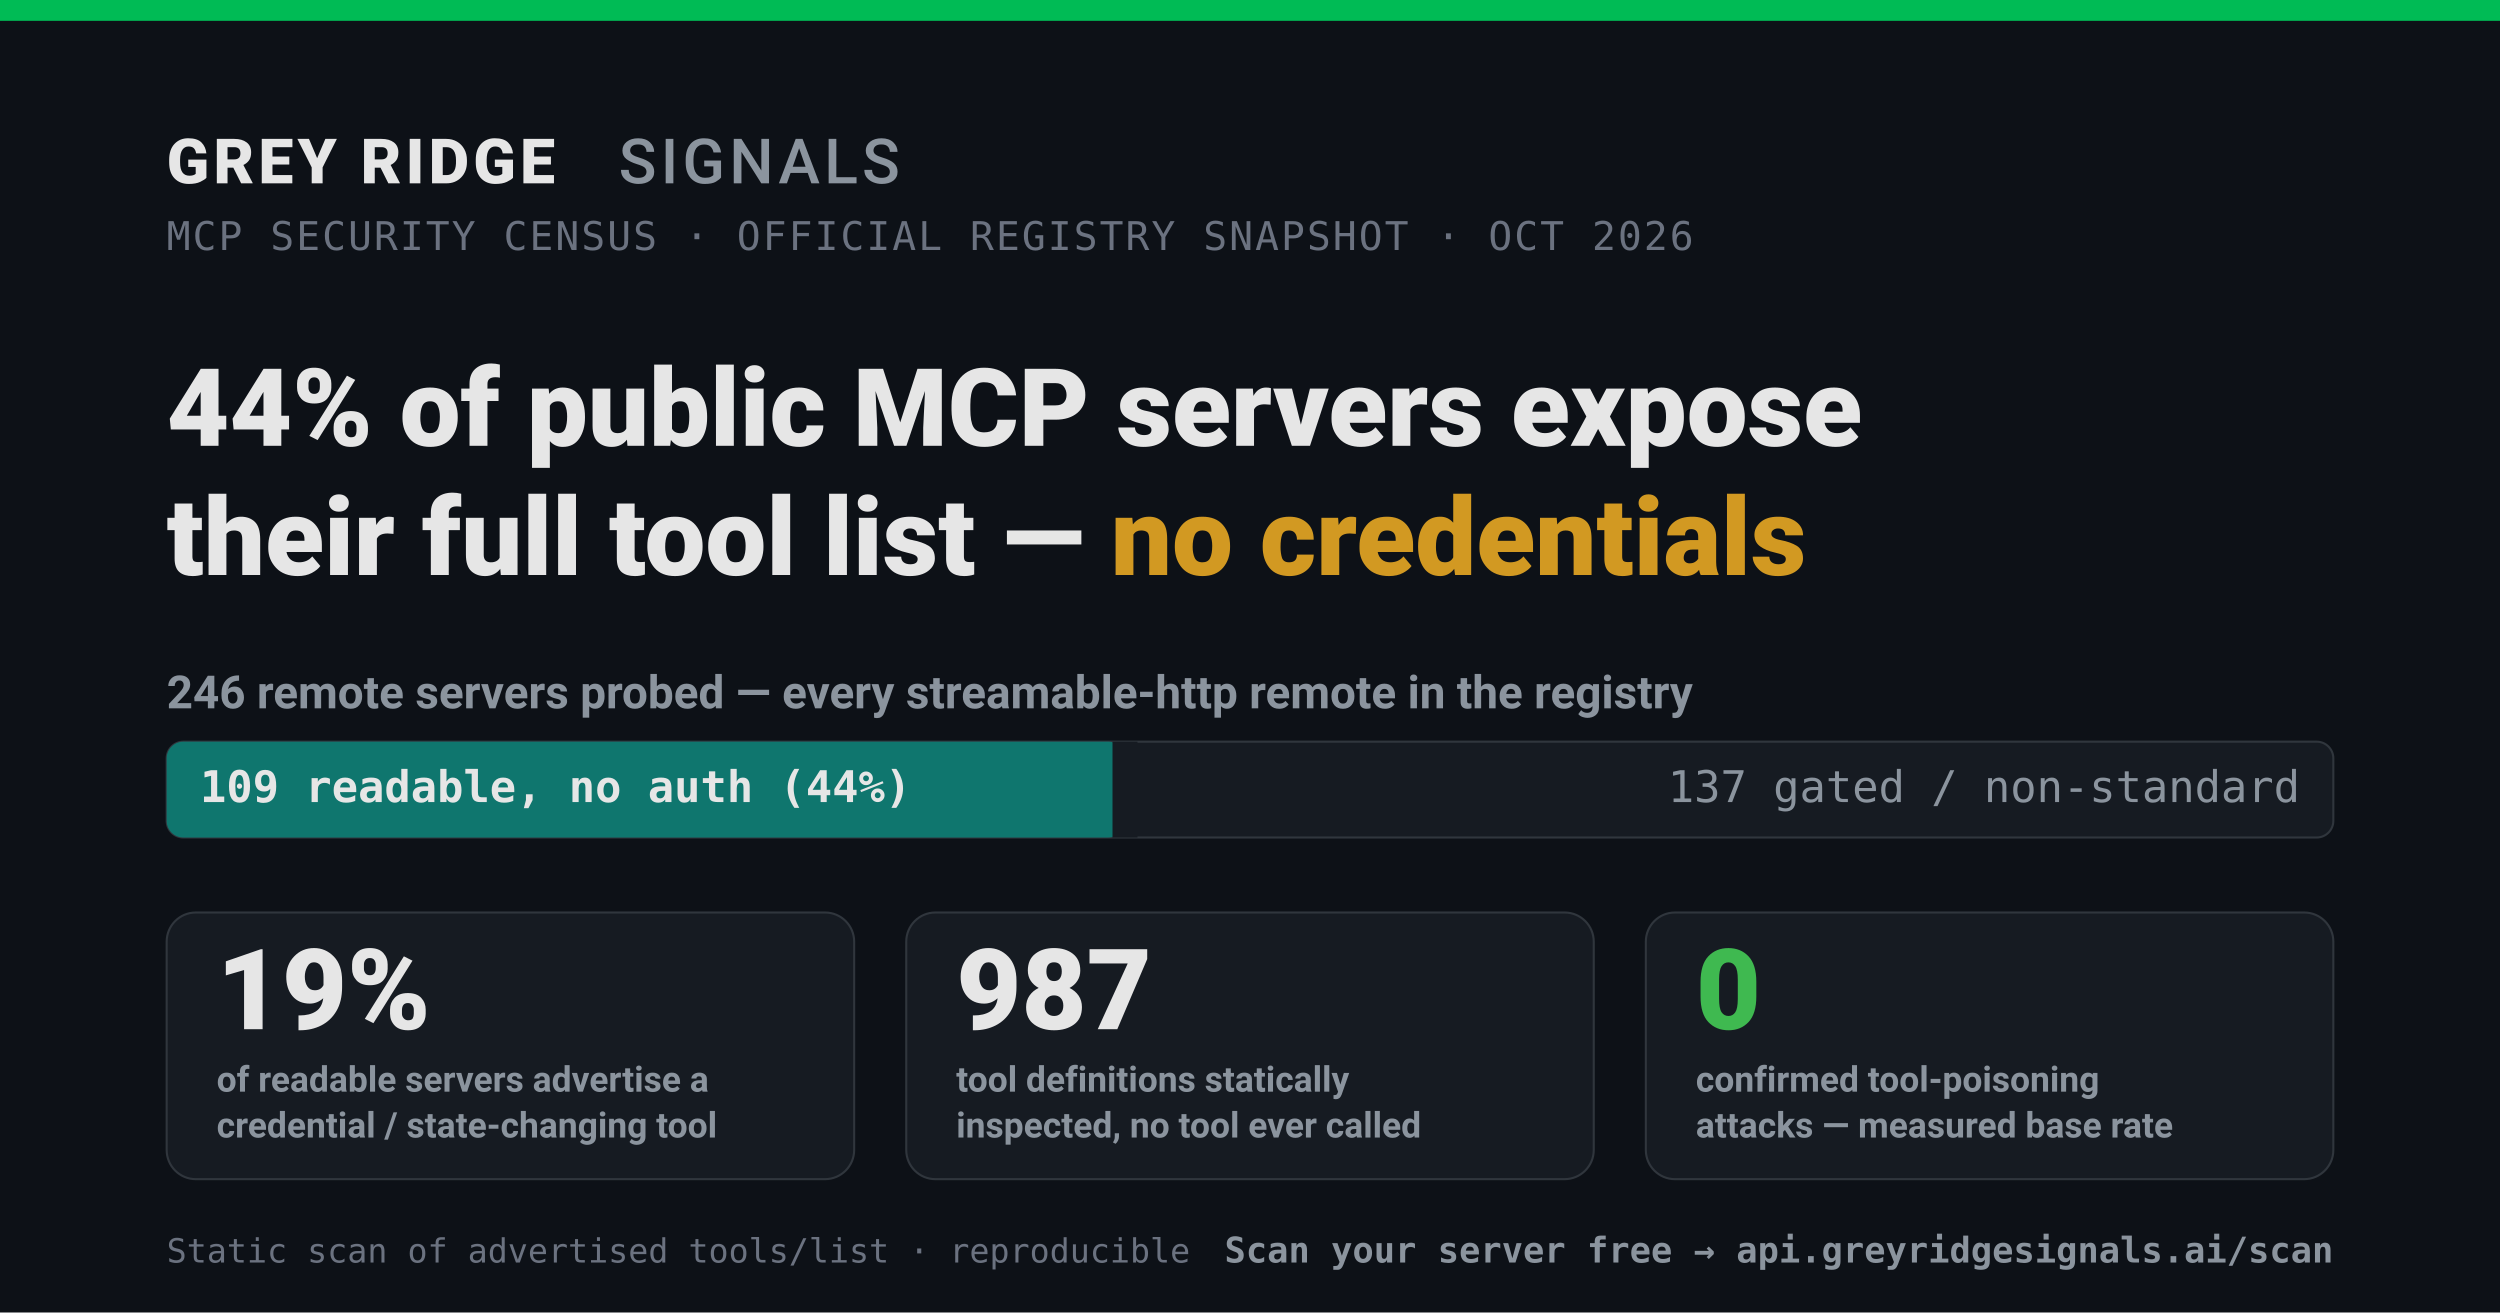
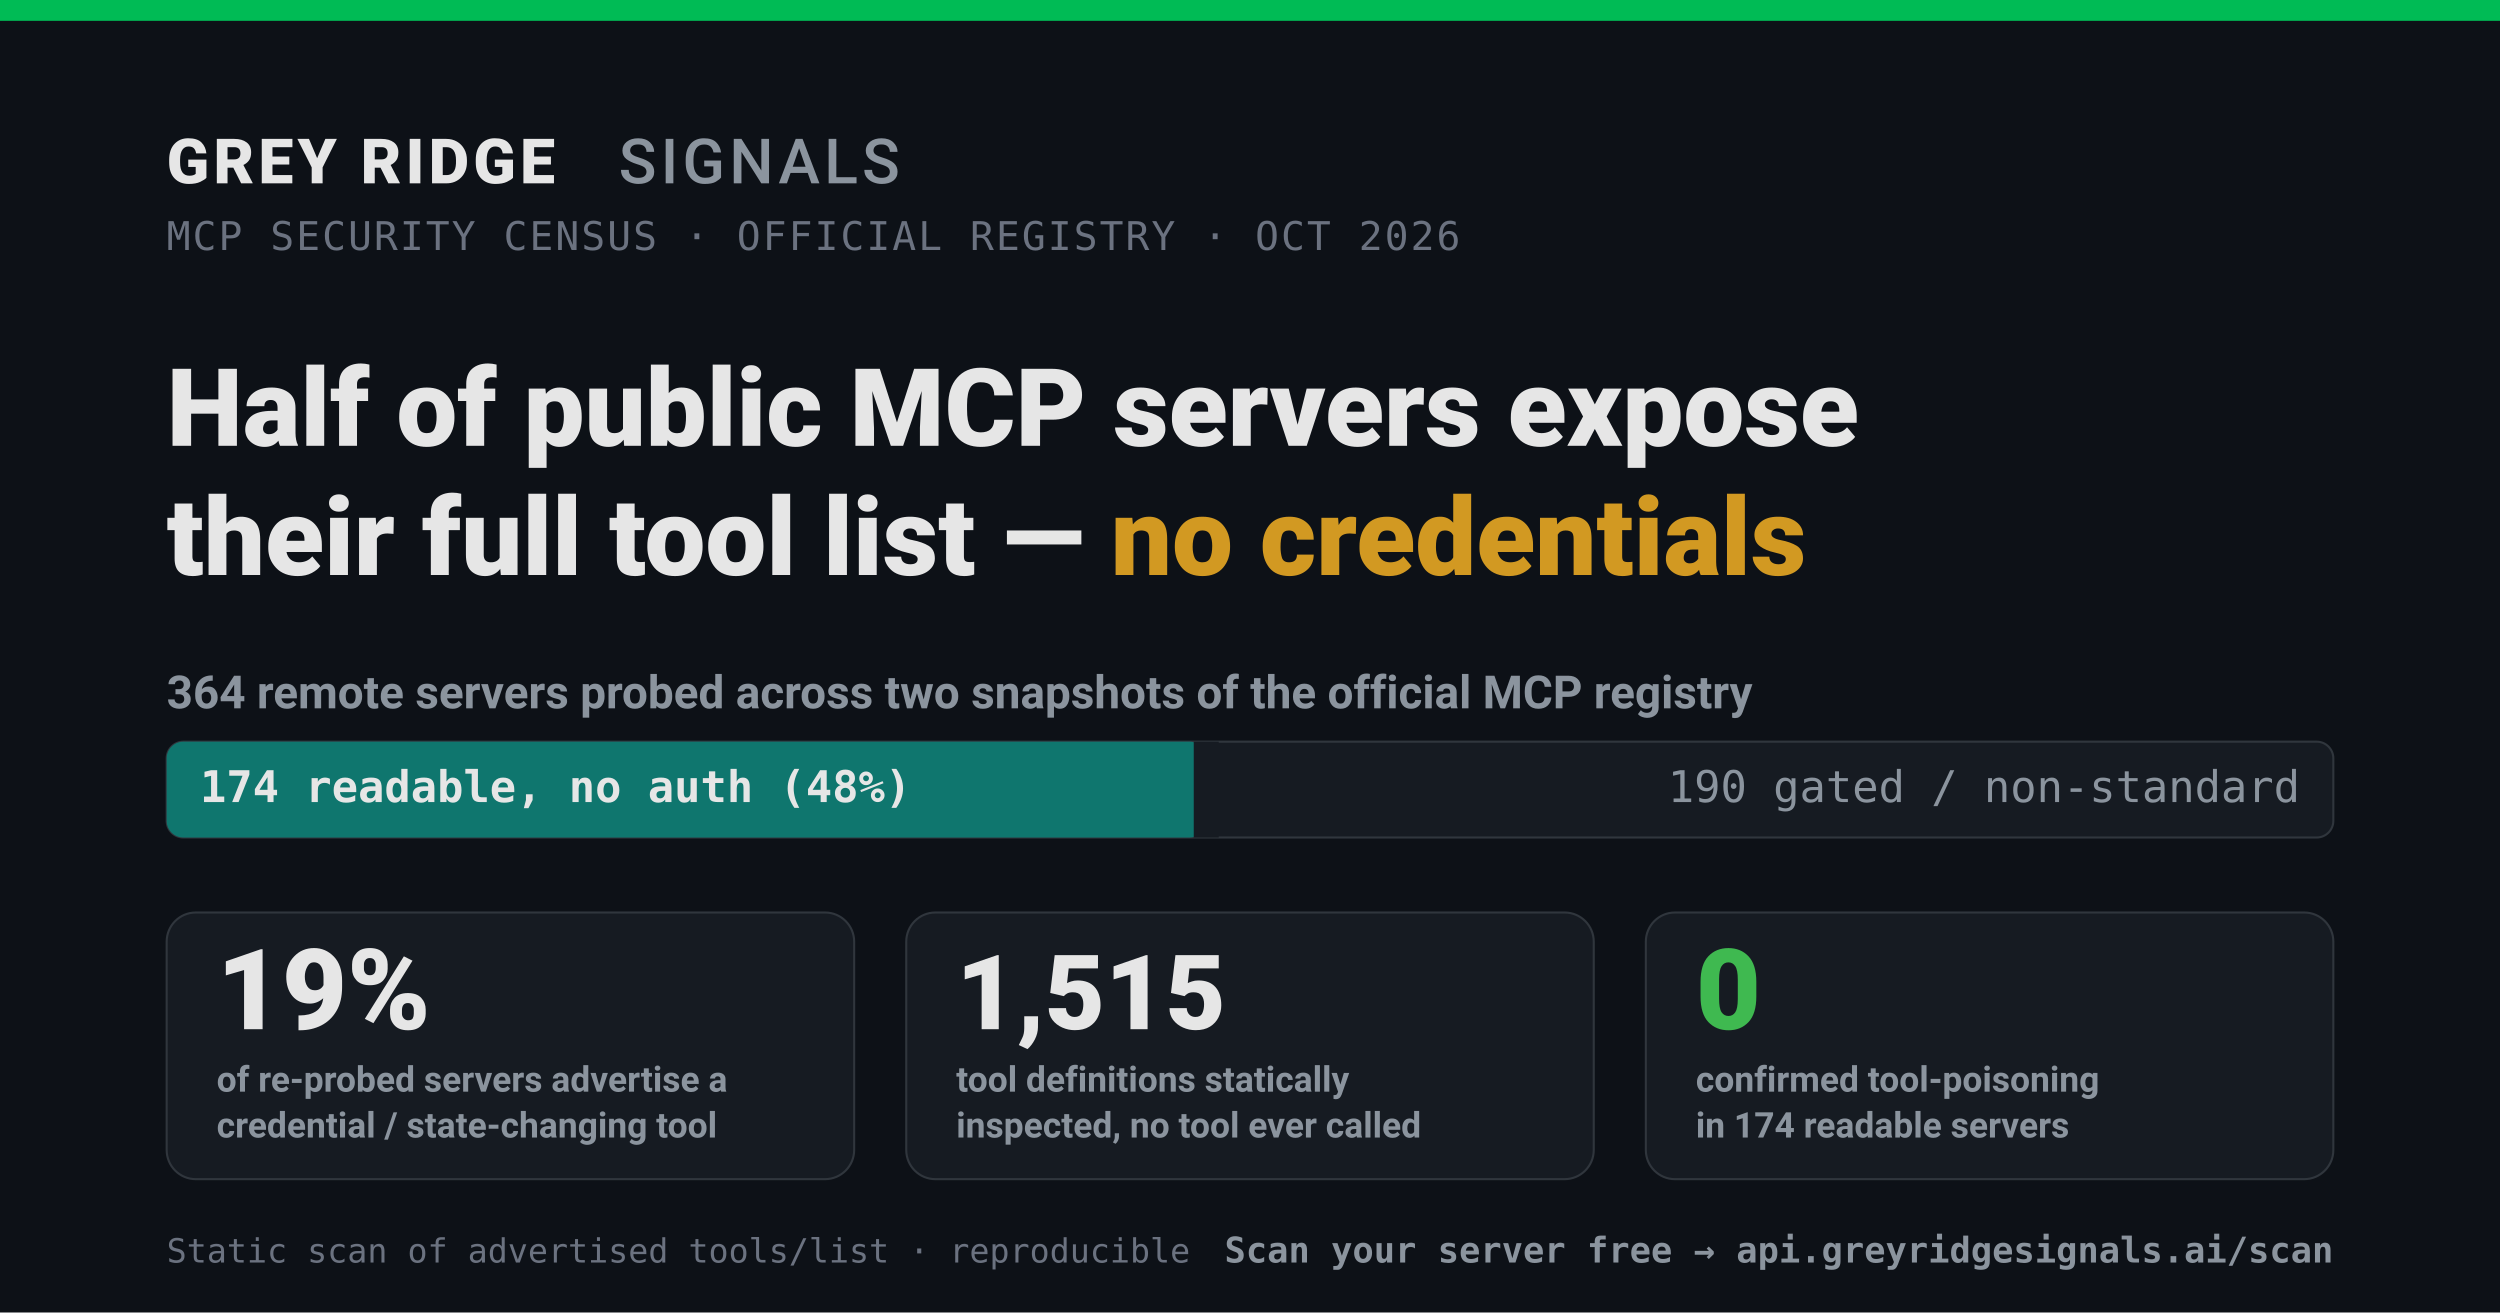
- <svg xmlns="http://www.w3.org/2000/svg" width="1200" height="630" viewBox="0 0 1200 630" role="img" aria-label="MCP registry security census, October 2026: 44 percent of public MCP servers expose their full tool list with no credentials.">
+ <svg xmlns="http://www.w3.org/2000/svg" width="1200" height="630" viewBox="0 0 1200 630" role="img" aria-label="MCP registry security census, October 2026: about half of public MCP servers (174 of 364 probed, 48 percent) expose their full tool list with no credentials.">
  <defs>
    <style>
      .ink{fill:#e6e6e6}.mut{fill:#8b949e}.dim{fill:#6b7280}
      .ff{font-family:-apple-system,BlinkMacSystemFont,"Segoe UI",Roboto,Helvetica,Arial,sans-serif}
      .mono{font-family:"SF Mono",ui-monospace,"Cascadia Mono",Menlo,Consolas,monospace}
    </style>
  </defs>
  <rect width="1200" height="630" fill="#0d1117" />
  <rect x="0" y="0" width="1200" height="10" fill="#0b5" />
  <g class="ff">
    <text x="80" y="88" class="ink" font-size="30" font-weight="800" letter-spacing="2">GREY RIDGE</text>
    <text x="297" y="88" class="mut" font-size="30" font-weight="500" letter-spacing="2">SIGNALS</text>
-     <text x="80" y="120" class="dim mono" font-size="19" letter-spacing="1">MCP SECURITY CENSUS · OFFICIAL REGISTRY SNAPSHOT · OCT 2026</text>
+     <text x="80" y="120" class="dim mono" font-size="19" letter-spacing="1">MCP SECURITY CENSUS · OFFICIAL REGISTRY · OCT 2026</text>
  </g>
  <g class="ff">
-     <text x="80" y="214" class="ink" font-size="52" font-weight="800">44% of public MCP servers expose</text>
+     <text x="80" y="214" class="ink" font-size="52" font-weight="800">Half of public MCP servers expose</text>
    <text x="80" y="276" class="ink" font-size="52" font-weight="800">their full tool list — <tspan fill="#d29922">no credentials</tspan>
    </text>
  </g>
  <g class="ff">
-     <text x="80" y="340" class="mut" font-size="22" font-weight="600">246 remote servers probed — every streamable-http remote in the registry</text>
+     <text x="80" y="340" class="mut" font-size="22" font-weight="600">364 remote servers probed across two snapshots of the official MCP registry</text>
    <rect x="80" y="356" width="1040" height="46" rx="8" fill="#161b22" stroke="#30363d" stroke-width="1" />
-     <rect x="80" y="356" width="460" height="46" rx="8" fill="#0f766e" />
-     <rect x="534" y="356" width="12" height="46" fill="#161b22" />
-     <text x="96" y="385" class="ink mono" font-size="21" font-weight="700">109 readable, no auth (44%)</text>
-     <text x="1104" y="385" class="mut mono" font-size="21" text-anchor="end">137 gated / non-standard</text>
+     <rect x="80" y="356" width="499" height="46" rx="8" fill="#0f766e" />
+     <rect x="573" y="356" width="12" height="46" fill="#161b22" />
+     <text x="96" y="385" class="ink mono" font-size="21" font-weight="700">174 readable, no auth (48%)</text>
+     <text x="1104" y="385" class="mut mono" font-size="21" text-anchor="end">190 gated / non-standard</text>
  </g>
  <g class="ff">
    <rect x="80" y="438" width="330" height="128" rx="14" fill="#161b22" stroke="#30363d" stroke-width="1" />
    <text x="104" y="494" class="ink" font-size="54" font-weight="800">19%</text>
-     <text x="104" y="524" class="mut" font-size="17" font-weight="600">of readable servers advertise a</text>
+     <text x="104" y="524" class="mut" font-size="17" font-weight="600">of re-probed servers advertise a</text>
    <text x="104" y="546" class="mut" font-size="17" font-weight="600">credential / state-changing tool</text>
    <rect x="435" y="438" width="330" height="128" rx="14" fill="#161b22" stroke="#30363d" stroke-width="1" />
-     <text x="459" y="494" class="ink" font-size="54" font-weight="800">987</text>
+     <text x="459" y="494" class="ink" font-size="50" font-weight="800">1,515</text>
    <text x="459" y="524" class="mut" font-size="17" font-weight="600">tool definitions statically</text>
    <text x="459" y="546" class="mut" font-size="17" font-weight="600">inspected, no tool ever called</text>
    <rect x="790" y="438" width="330" height="128" rx="14" fill="#161b22" stroke="#30363d" stroke-width="1" />
    <text x="814" y="494" font-size="54" font-weight="800" fill="#3fb950">0</text>
    <text x="814" y="524" class="mut" font-size="17" font-weight="600">confirmed tool-poisoning</text>
-     <text x="814" y="546" class="mut" font-size="17" font-weight="600">attacks — measured base rate</text>
+     <text x="814" y="546" class="mut" font-size="17" font-weight="600">in 174 readable servers</text>
  </g>
  <g class="ff">
    <text x="80" y="606" class="dim mono" font-size="16">Static scan of advertised tools/list · reproducible</text>
    <text x="1120" y="606" class="mut mono" font-size="17" text-anchor="end" font-weight="600">Scan your server free → api.greyridgesignals.ai/scan</text>
  </g>
</svg>
